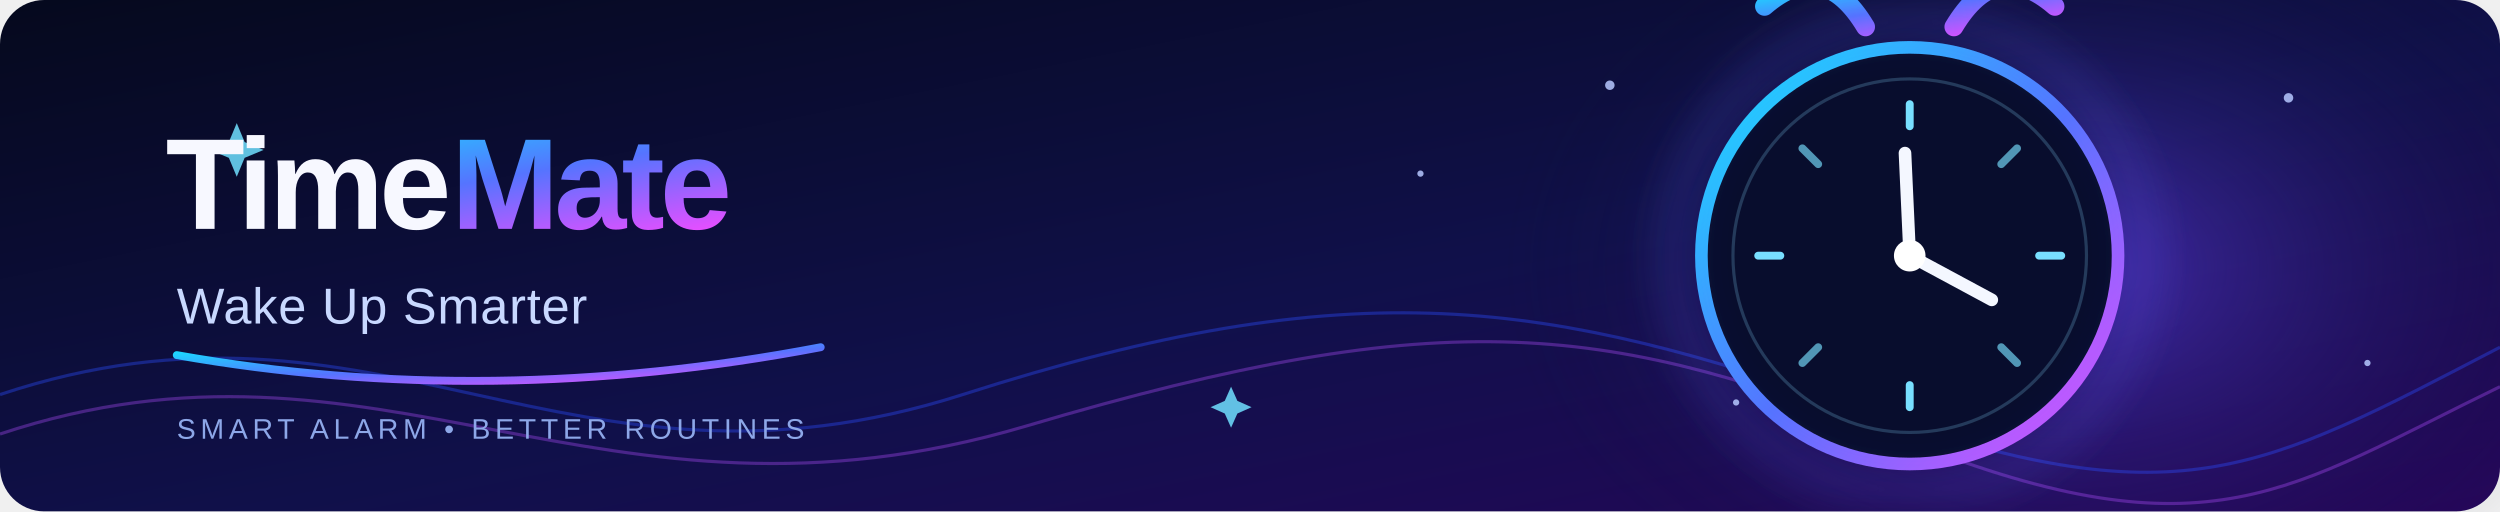
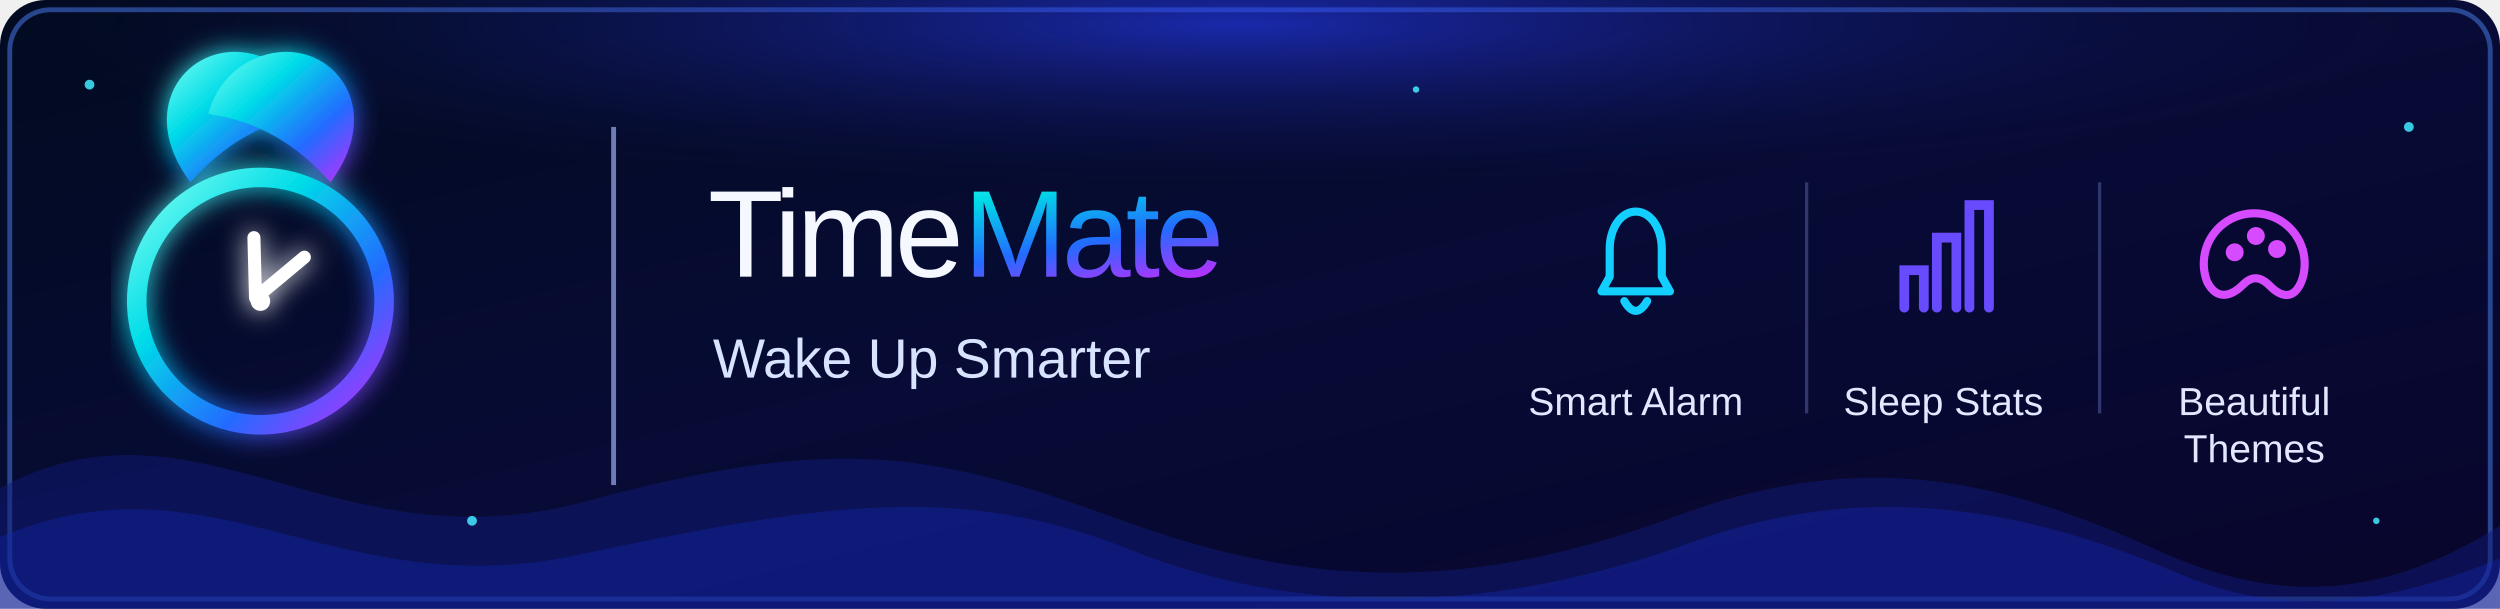
- <svg xmlns="http://www.w3.org/2000/svg" width="1584" height="324" viewBox="0 0 1584 324" role="img" aria-labelledby="title desc">
+ <svg xmlns="http://www.w3.org/2000/svg" width="1536" height="374" viewBox="0 0 1536 374" role="img" aria-labelledby="title desc">
  <defs>
    <linearGradient id="bg" x1="0" y1="0" x2="1" y2="1">
-       <stop stop-color="#05091d" />
-       <stop offset=".55" stop-color="#10104a" />
-       <stop offset="1" stop-color="#26065b" />
+       <stop stop-color="#020b20" />
+       <stop offset=".5" stop-color="#070b35" />
+       <stop offset="1" stop-color="#08052c" />
    </linearGradient>
    <linearGradient id="neon" x1="0" y1="0" x2="1" y2="1">
-       <stop stop-color="#12e8ff" />
-       <stop offset=".52" stop-color="#5574ff" />
-       <stop offset="1" stop-color="#ec4dff" />
+       <stop stop-color="#80fff0" />
+       <stop offset=".34" stop-color="#00dce8" />
+       <stop offset=".68" stop-color="#236bff" />
+       <stop offset="1" stop-color="#c32cff" />
    </linearGradient>
-     <radialGradient id="glow">
-       <stop stop-color="#6b45ff" stop-opacity=".55" />
-       <stop offset="1" stop-color="#07102c" stop-opacity="0" />
+     <radialGradient id="halo">
+       <stop stop-color="#273dff" stop-opacity=".6" />
+       <stop offset="1" stop-color="#11104b" stop-opacity="0" />
    </radialGradient>
-     <filter id="blur">
-       <feGaussianBlur stdDeviation="12" />
+     <filter id="glow">
+       <feGaussianBlur stdDeviation="8" result="b" />
+       <feMerge>
+         <feMergeNode in="b" />
+         <feMergeNode in="SourceGraphic" />
+       </feMerge>
    </filter>
  </defs>
-   <rect width="1584" height="324" rx="28" fill="url(#bg)" />
-   <ellipse cx="1310" cy="170" rx="360" ry="250" fill="url(#glow)" />
-   <path d="M0 250 C240 170 360 330 610 250 S980 190 1180 260 S1430 300 1584 220" fill="none" stroke="#294bff" stroke-width="2" opacity=".38" />
-   <path d="M0 275 C240 195 380 350 650 270 S1020 205 1210 280 S1450 310 1584 245" fill="none" stroke="#b14cff" stroke-width="2" opacity=".35" />
-   <g transform="translate(1210 162)">
-     <circle r="132" fill="#080d2d" stroke="url(#neon)" stroke-width="8" />
-     <circle r="112" fill="none" stroke="#8bdcff" stroke-opacity=".22" stroke-width="2" />
-     <g stroke="#78dfff" stroke-width="5" stroke-linecap="round">
-       <path d="M0 -96 V-82 M0 96 V82 M-96 0 H-82 M96 0 H82" />
-       <path d="M-68 -68 L-58 -58 M68 68 L58 58 M68 -68 L58 -58 M-68 68 L-58 58" opacity=".65" />
+   <rect width="1536" height="374" rx="28" fill="url(#bg)" />
+   <rect x="6" y="6" width="1524" height="362" rx="25" fill="none" stroke="#3155a8" stroke-width="3" opacity=".8" />
+   <ellipse cx="760" cy="15" rx="750" ry="100" fill="url(#halo)" />
+   <path d="M0 300C120 235 205 350 360 308s215-30 330 12 214 44 340-3 215-15 300 23 150 18 206-17v51H0z" fill="#101a78" opacity=".5" />
+   <path d="M0 330c130-55 205 43 355 11s235-45 340-3 225 39 345-5 225-12 300 20 145 11 196-10v31H0z" fill="#1428b6" opacity=".35" />
+   <g transform="translate(160 185)" filter="url(#glow)">
+     <path d="M-43-73c-33-44-4-83 31-80 22 2 39 18 44 38-29 4-54 18-75 42z" fill="url(#neon)" />
+     <path d="M43-73c33-44 4-83-31-80-22 2-39 18-44 38 29 4 54 18 75 42z" fill="url(#neon)" />
+     <circle r="76" fill="none" stroke="url(#neon)" stroke-width="12" />
+     <path d="M-3-2l-1-37M-3-2l30-25" fill="none" stroke="#fff" stroke-width="8" stroke-linecap="round" />
+     <circle r="6" fill="#fff" />
+   </g>
+   <path d="M377 78v220" stroke="#a9b8ff" stroke-width="3" opacity=".65" />
+   <text x="435" y="170" fill="#f6f8ff" font-family="Arial,sans-serif" font-size="76" font-weight="500" letter-spacing="-3">Time<tspan fill="url(#neon)">Mate</tspan>
+   </text>
+   <text x="438" y="232" fill="#d8e4ff" font-family="Arial,sans-serif" font-size="34">Wake Up Smarter</text>
+   <g font-family="Arial,sans-serif" text-anchor="middle">
+     <g transform="translate(1005 162)" fill="none" stroke="#13cfff" stroke-width="5" stroke-linecap="round" stroke-linejoin="round">
+       <path d="M-21 17h42l-5-9V-9c0-13-7-23-16-23S-16-22-16-9V8z" />
+       <path d="M-7 23q7 12 14 0" />
    </g>
-     <path d="M-28 -145 Q-55 -190 -92 -158 M28 -145 Q55 -190 92 -158" fill="none" stroke="url(#neon)" stroke-width="12" stroke-linecap="round" />
-     <path d="M0 0 L-3 -65 M0 0 L52 28" stroke="#f4f7ff" stroke-width="8" stroke-linecap="round" />
-     <circle r="10" fill="#fff" />
-     <circle r="150" fill="none" stroke="#5c6bff" stroke-opacity=".18" stroke-width="18" filter="url(#blur)" />
+     <text x="1005" y="255" fill="#e1e8ff" font-size="24">Smart Alarm</text>
+     <path d="M1110 112v142" stroke="#30366e" stroke-width="2" />
+     <g transform="translate(1194 164)" fill="none" stroke="#684bff" stroke-width="6" stroke-linecap="round">
+       <path d="M-24 25V2h12v23M-4 25v-43h12v43M16 25v-63h12v63" />
+     </g>
+     <text x="1194" y="255" fill="#e1e8ff" font-size="24">Sleep Stats</text>
+     <path d="M1290 112v142" stroke="#30366e" stroke-width="2" />
+     <g transform="translate(1385 160)" fill="none" stroke="#d64bff" stroke-width="5">
+       <path d="M-29 13a31 31 0 1 1 58 0c-5 12-13 9-19 3-6-6-11-7-17-1-7 7-16 10-22-2z" />
+       <circle cx="-12" cy="-5" r="3" fill="#d64bff" />
+       <circle cx="1" cy="-15" r="3" fill="#d64bff" />
+       <circle cx="14" cy="-7" r="3" fill="#d64bff" />
+     </g>
+     <text x="1385" y="255" fill="#e1e8ff" font-size="24">Beautiful</text>
+     <text x="1385" y="284" fill="#e1e8ff" font-size="24">Themes</text>
  </g>
-   <g fill="#b6c8ff" opacity=".85">
-     <circle cx="1020" cy="54" r="3" />
-     <circle cx="1100" cy="255" r="2" />
-     <circle cx="1450" cy="62" r="3" />
-     <circle cx="1500" cy="230" r="2" />
-     <circle cx="900" cy="110" r="2" />
+   <g fill="#42eaff" opacity=".85">
+     <circle cx="55" cy="52" r="3" />
+     <circle cx="290" cy="320" r="3" />
+     <circle cx="870" cy="55" r="2" />
+     <circle cx="1480" cy="78" r="3" />
+     <circle cx="1460" cy="320" r="2" />
  </g>
-   <path d="M150 78 l5 12 12 5 -12 5 -5 12 -5 -12 -12 -5 12 -5z M780 245 l4 9 9 4 -9 4 -4 9 -4 -9 -9 -4 9 -4z" fill="#70dfff" opacity=".85" />
-   <text x="105" y="145" fill="#f7f8ff" font-family="Arial, sans-serif" font-size="82" font-weight="700" letter-spacing="-3">Time<tspan fill="url(#neon)">Mate</tspan>
-   </text>
-   <text x="112" y="205" fill="#c8d8ff" font-family="Arial, sans-serif" font-size="32" letter-spacing=".5">Wake Up Smarter</text>
-   <path d="M112 225 Q310 260 520 220" fill="none" stroke="url(#neon)" stroke-width="5" stroke-linecap="round" />
-   <text x="112" y="278" fill="#8da7e8" font-family="Arial, sans-serif" font-size="18" letter-spacing="3">SMART ALARM  •  BETTER ROUTINES</text>
</svg>
